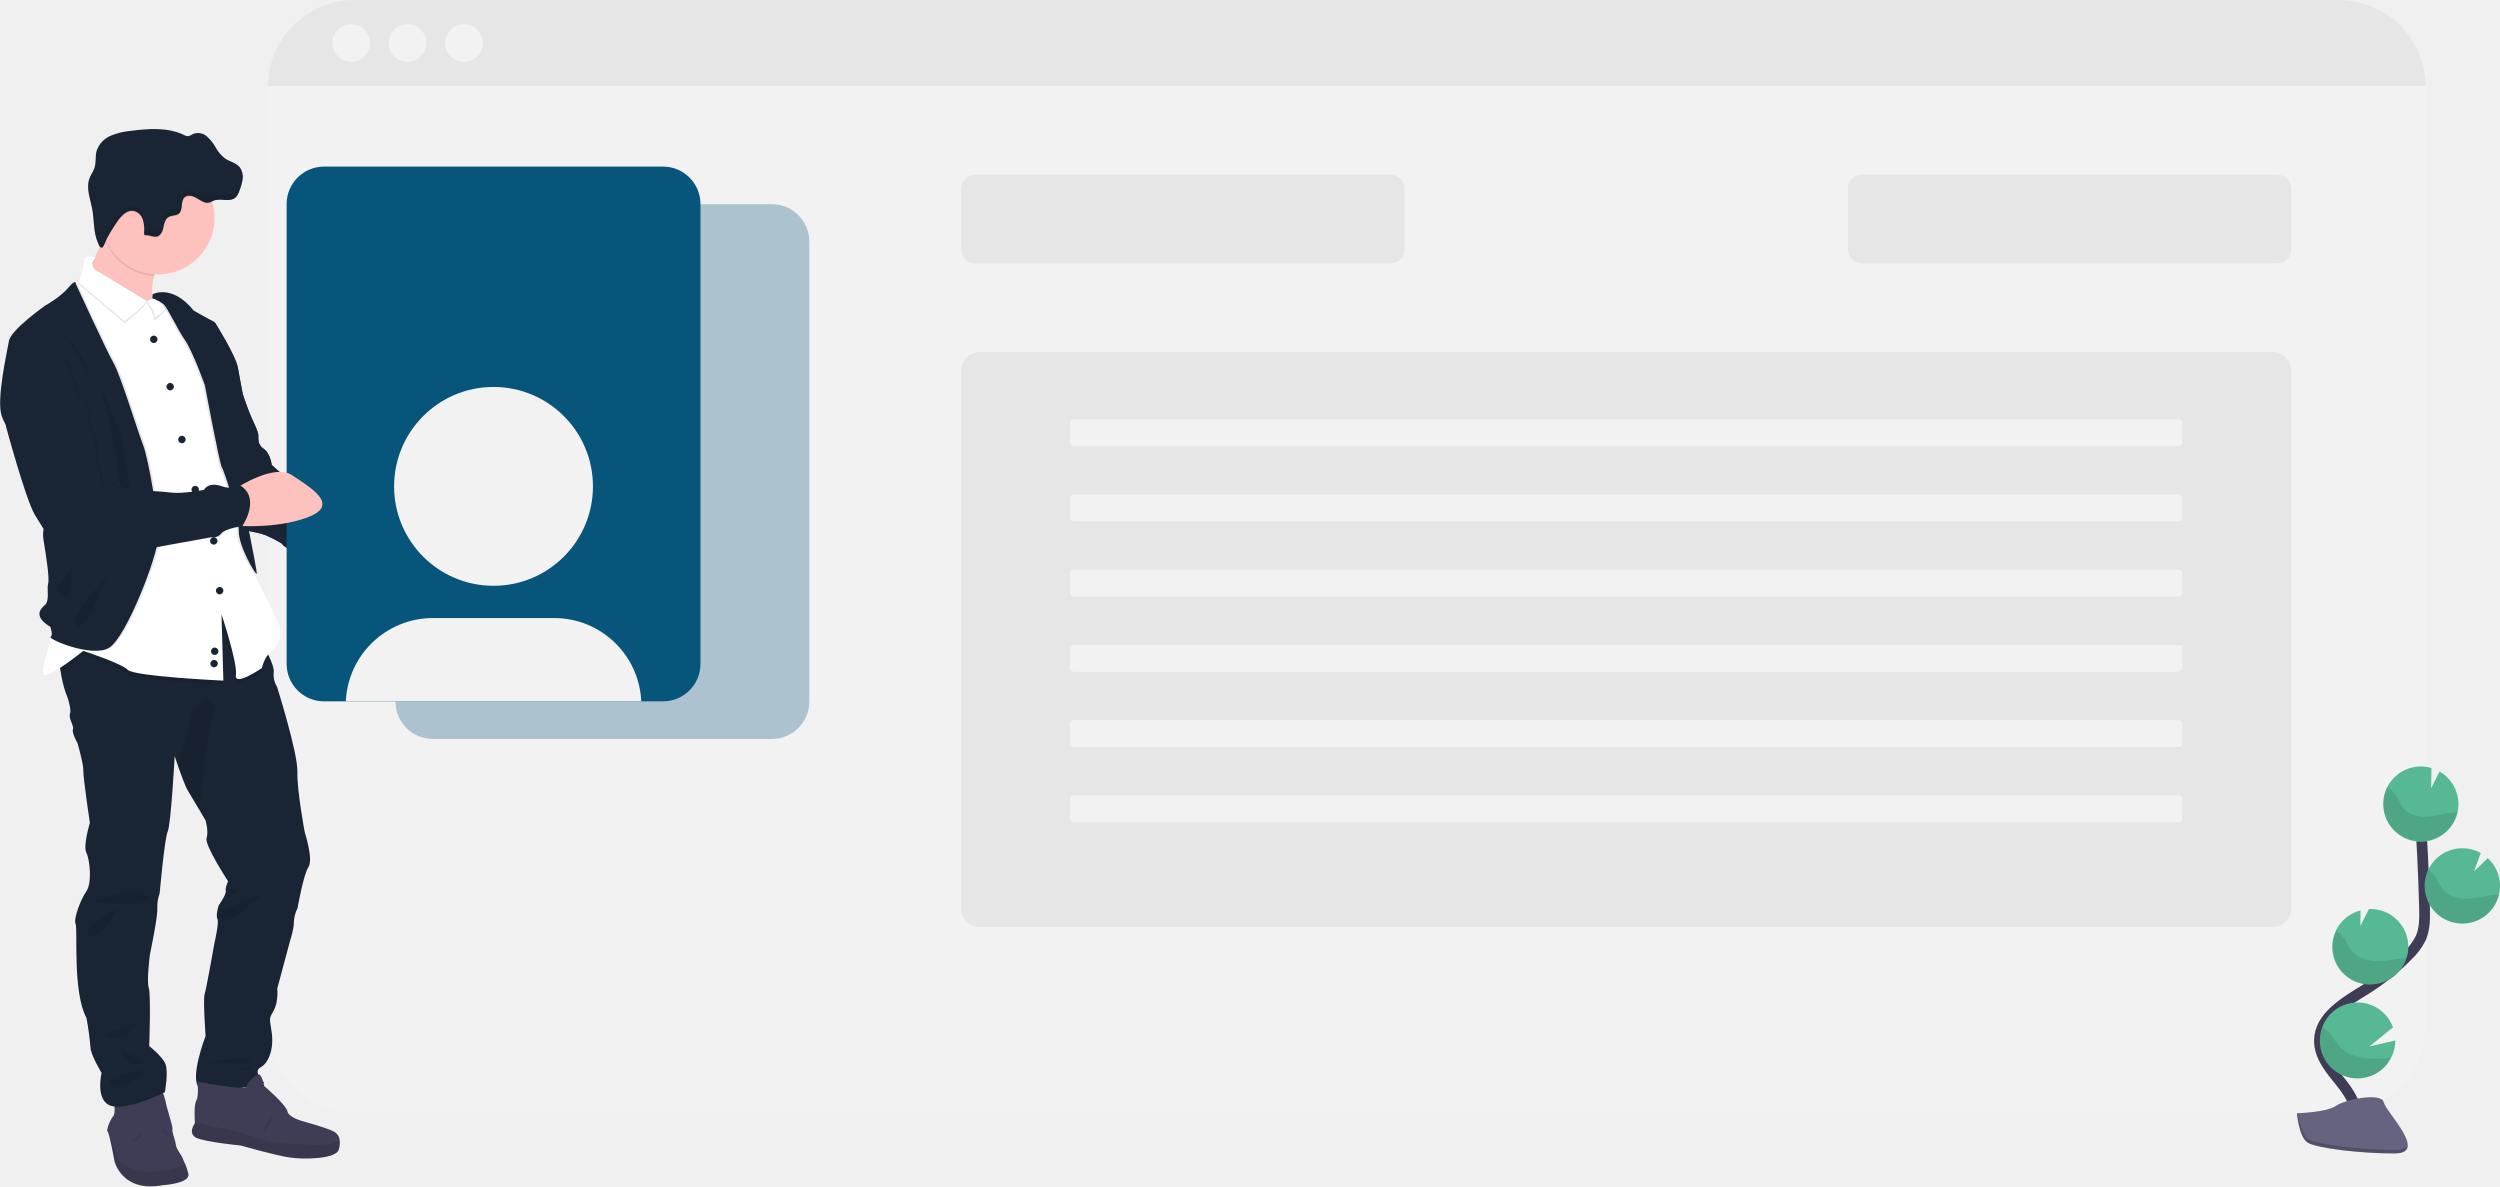
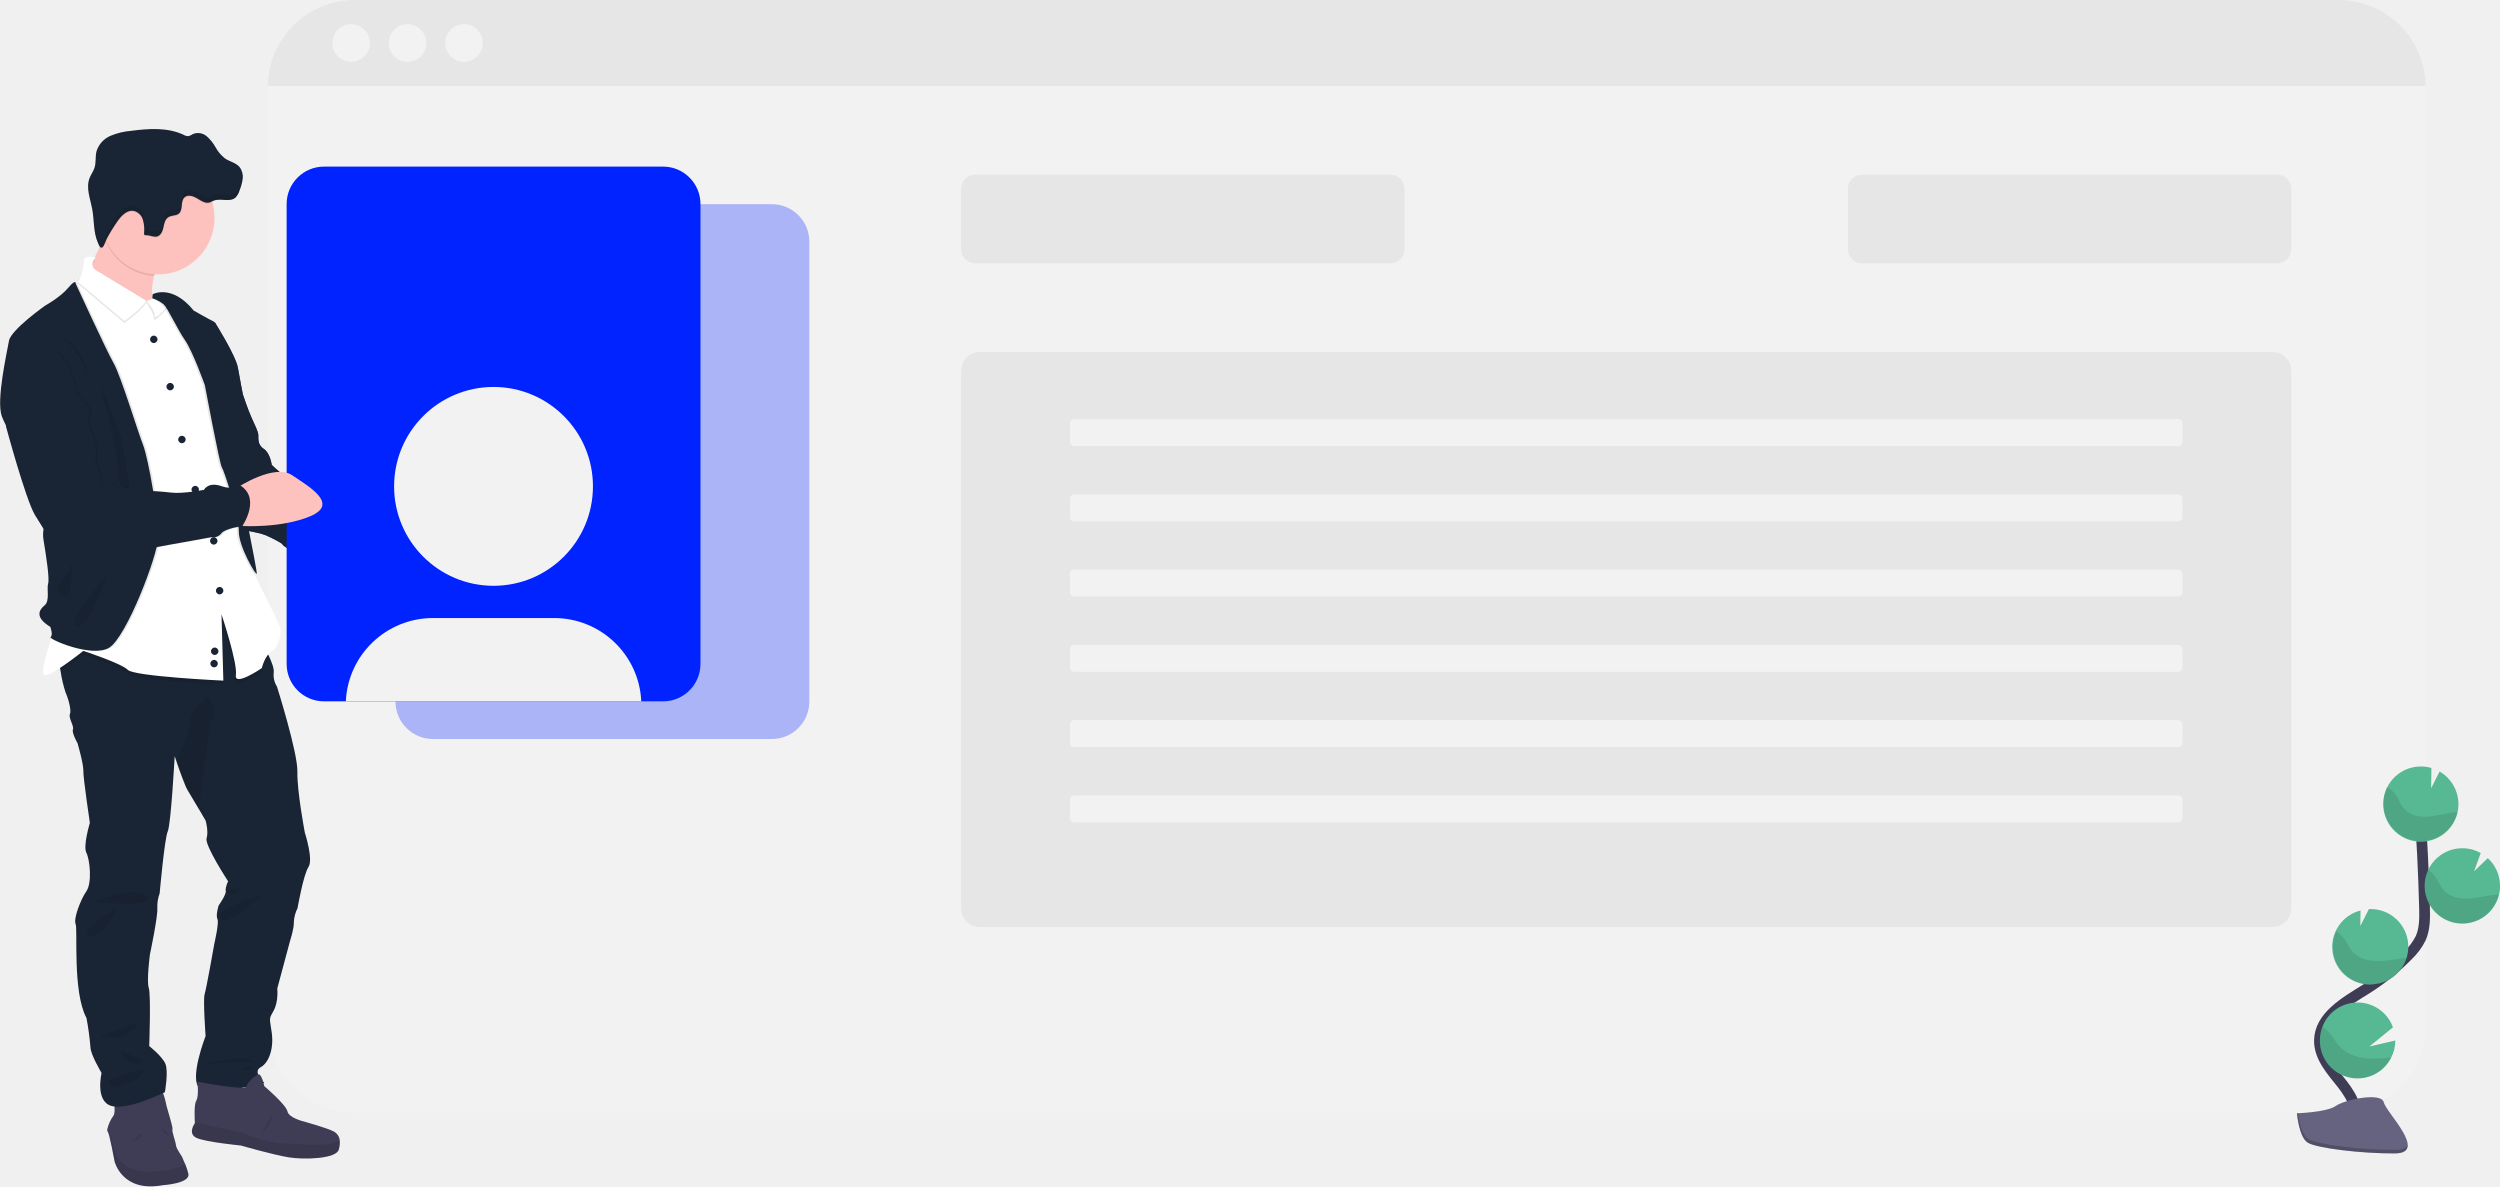
<svg xmlns="http://www.w3.org/2000/svg" id="a504aa27-390a-4e86-8282-4a39073a277e" data-name="Layer 1" width="930.35" height="441.49" viewBox="0 0 930.35 441.49">
  <path d="M1037.49,261.25V610.87a32.38,32.38,0,0,1-32.38,32.38H266.87a32.38,32.38,0,0,1-32.38-32.38V261.25a32.4,32.4,0,0,1,32.38-32h738.24A32.4,32.4,0,0,1,1037.49,261.25Z" transform="translate(-134.82 -229.25)" fill="#f2f2f2" />
-   <path d="M422.07,305.25H295.91A13.92,13.92,0,0,0,282,319.17V490.34a13.92,13.92,0,0,0,13.92,13.91H422.07A13.92,13.92,0,0,0,436,490.34V319.17A13.92,13.92,0,0,0,422.07,305.25Z" transform="translate(-134.82 -229.25)" fill="#07557b" opacity="0.3" />
+   <path d="M422.07,305.25H295.91A13.92,13.92,0,0,0,282,319.17V490.34a13.92,13.92,0,0,0,13.92,13.91H422.07A13.92,13.92,0,0,0,436,490.34V319.17A13.92,13.92,0,0,0,422.07,305.25Z" transform="translate(-134.82 -229.25)" fill="#0023ff" opacity="0.3" />
  <path d="M1037.49,261.25h-803a32.4,32.4,0,0,1,32.38-32h738.24A32.4,32.4,0,0,1,1037.49,261.25Z" transform="translate(-134.82 -229.25)" fill="#e6e6e6" />
  <circle cx="130.67" cy="16" r="7" fill="#f2f2f2" />
  <circle cx="151.67" cy="16" r="7" fill="#f2f2f2" />
  <circle cx="172.67" cy="16" r="7" fill="#f2f2f2" />
  <rect x="357.67" y="65" width="165" height="33" rx="5.24" fill="#e6e6e6" />
  <rect x="687.67" y="65" width="165" height="33" rx="5.24" fill="#e6e6e6" />
  <rect x="357.67" y="131" width="495" height="214" rx="7.01" fill="#e6e6e6" />
  <rect x="398.17" y="156" width="414" height="10" rx="1.52" fill="#f2f2f2" />
  <rect x="398.17" y="184" width="414" height="10" rx="1.52" fill="#f2f2f2" />
  <rect x="398.17" y="212" width="414" height="10" rx="1.52" fill="#f2f2f2" />
  <rect x="398.17" y="240" width="414" height="10" rx="1.52" fill="#f2f2f2" />
  <rect x="398.17" y="268" width="414" height="10" rx="1.52" fill="#f2f2f2" />
  <rect x="398.17" y="296" width="414" height="10" rx="1.52" fill="#f2f2f2" />
  <path d="M291.8,433.65c-5.11,1.94-17,2.16-22.31,2.15-1.6,0-2.6,0-2.6,0l-3.39-6.9,3.39-5.76s3.11-.85,7.24-1.6c6.1-1.1,14.44-2,18.42.51C299.22,426.17,298.47,431.12,291.8,433.65Z" transform="translate(-134.82 -229.25)" fill="#fec2be" />
  <path d="M269.49,435.8c-1.6,0-2.6,0-2.6,0l-3.39-6.9,3.39-5.76s3.11-.85,7.24-1.6C270.78,424,262.72,429.34,269.49,435.8Z" transform="translate(-134.82 -229.25)" opacity="0.1" />
  <path d="M213.34,351.05l1.5-1.73s7.7,12.2,8.51,16.8,1.84,9.89,1.84,9.89,2,6,3.22,8.63,2.42,5.18,2.53,6.33-.46,3.68,2,5.29,3,6,3,6,8.74,8.52,13.34,8.75,17.84,2.53,17.38,4.83,5.52,3.68,7.93,4.25-15.53,7.48-5.06,16.34c0,0-6.67,1.38-7.36,3s-7.71-.92-7.71-.92-1.49-3.56-6.67-3.79-7.82-2.54-7.82-2.88-5.18-3.22-8.06-4-6.67-1.15-6.79-1.95-17.25-74.78-17.25-74.78Z" transform="translate(-134.82 -229.25)" fill="#4c4981" />
  <path d="M213.34,351.05l1.5-1.73s7.7,12.2,8.51,16.8,1.84,9.89,1.84,9.89,2,6,3.22,8.63,2.42,5.18,2.53,6.33-.46,3.68,2,5.29,3,6,3,6,8.74,8.52,13.34,8.75,17.84,2.53,17.38,4.83,5.52,3.68,7.93,4.25-15.53,7.48-5.06,16.34c0,0-6.67,1.38-7.36,3s-7.71-.92-7.71-.92-1.49-3.56-6.67-3.79-7.82-2.54-7.82-2.88-5.18-3.22-8.06-4-6.67-1.15-6.79-1.95-17.25-74.78-17.25-74.78Z" transform="translate(-134.82 -229.25)" fill="#192534" />
  <path d="M195.42,670.3c-15.18,2.85-17.95-8.8-17.95-8.8s-1.89-10.36-2.58-11.13a1.24,1.24,0,0,1-.12-1h0A13.45,13.45,0,0,1,177,644.5c.95-1.12.17-5.78.17-5.78l17.6-4.49a27.18,27.18,0,0,1,1.73,5.18c.17,1.64,2.76,9.06,2.5,10.09s1.12,4.23,1.29,5.87,2.33,4.06,2.51,4.92a20.37,20.37,0,0,0,1,2.27,23.33,23.33,0,0,1,1.12,3.51C205.69,669.69,195.42,670.3,195.42,670.3Z" transform="translate(-134.82 -229.25)" fill="#3f3d56" />
  <path d="M195.42,670.3c-15.18,2.85-17.95-8.8-17.95-8.8s-1.89-10.36-2.58-11.13a1.24,1.24,0,0,1-.12-1l3.65,10.48s3,6.3,14.24,5.35c6.38-.54,9.53-1.72,11.05-2.65a23.33,23.33,0,0,1,1.12,3.51C205.69,669.69,195.42,670.3,195.42,670.3Z" transform="translate(-134.82 -229.25)" opacity="0.1" />
  <path d="M183.6,653.9s3.8.09,4.06-3Z" transform="translate(-134.82 -229.25)" opacity="0.1" />
  <path d="M249.61,551.92c-1.9,2.84-4.06,15.27-4.06,15.27a13,13,0,0,0-1.38,5.26c.09,2.42-1.38,6.82-1.38,6.82L238,597.13s.52,4.75-1.29,8.11-1.64,2.33-.78,8.2-1,11.3-4.14,13,1.38,5.78,1.38,5.78-19.85,5.35-24,2.07,2.16-19.5,2.16-19.5-1-13.64-.35-15.62,3.63-18.9,3.63-18.9,1.81-7.68,1.12-9,.43-5,.43-5,2.93-4.15,2.67-5.44.87-3.62.87-3.62-8.8-13.46-8-16-.34-6.55-.34-6.55-1.11-1.91-2.45-4.19c-1.64-2.8-3.62-6.16-4.28-7.2-.85-1.34-2.89-7-4-10.26-.48-1.39-.8-2.34-.8-2.34s-1.39,25.37-2.59,28-3,23-3,23a14.41,14.41,0,0,0-.87,5.7c.18,3.19-2.76,17.08-2.76,17.08s-1.29,9.84-.43,12.43.17,21.65.17,21.65,4.75,3.71,6,6.56-.17,10.61-.17,10.61-13.81,6.91-19.94,5.1-3.62-12.26-3.62-12.26-4.14-6.9-4.14-9.57a108.36,108.36,0,0,0-1.47-10.88c-5.26-9.66-3.19-33.13-4.05-35s1.81-9,4-12.16,1.3-11.82,0-14.33,1.3-11.13,1.3-11.13-2.5-16.74-2.42-19.33-2.15-10.26-2.15-10.26-2.25-4-1.73-5.18-1.73-4.31-1.12-5.69-.52-5.61-1.64-8.12a48.29,48.29,0,0,1-1.84-7.94c-.53-3-.92-5.6-.92-5.6l14.24-11.48L206,452.6l13.38-4.31,13,20.53s1.34,2.15,2.53,4.63c1,2.13,1.94,4.51,1.78,6a8.29,8.29,0,0,0,1.21,5.35s7.77,24.59,7.59,31.66,2.76,22.61,2.76,22.61S251.51,549.07,249.61,551.92Z" transform="translate(-134.82 -229.25)" fill="#192534" />
  <path d="M197.05,351.91c-.55-.23-38.09-15.73-32.92-18.81,3.07-1.83,6.85-9.58,9.43-15.65,1.81-4.23,3-7.65,3-7.65s30.13-5.35,19.35,13.12a34,34,0,0,0-3.8,9.09C189.06,344.59,196.79,351.68,197.05,351.91Z" transform="translate(-134.82 -229.25)" fill="#fec2be" />
  <path d="M195.94,322.92a34,34,0,0,0-3.8,9.09,21,21,0,0,1-17.79-12.5,20.38,20.38,0,0,1-.79-2.06c1.81-4.23,3-7.65,3-7.65S206.72,304.45,195.94,322.92Z" transform="translate(-134.82 -229.25)" opacity="0.1" />
  <path d="M214.66,310.32a21.05,21.05,0,0,1-40.31,8.5,20.81,20.81,0,0,1-1.79-8.5,21.05,21.05,0,0,1,41.28-5.83A20.79,20.79,0,0,1,214.66,310.32Z" transform="translate(-134.82 -229.25)" fill="#fec2be" />
  <path d="M235,473.45c-2.2,2-3.05,5.82-3.05,5.82s-10.35,7.07-9.66,2.58-5.35-22.6-5.35-22.6l.69,24.67s-33.14-1.55-35.55-4-16.57-7.08-16.57-7.08-4.33,3.48-8.31,6.12c-.53-3-.92-5.6-.92-5.6l14.24-11.48L206,452.6l13.38-4.31,13,20.53S233.78,471,235,473.45Z" transform="translate(-134.82 -229.25)" opacity="0.1" />
  <path d="M236.06,471.5c-2.76,1.73-3.8,6.38-3.8,6.38s-10.35,7.08-9.66,2.59-5.35-22.6-5.35-22.6l.69,24.67s-33.13-1.55-35.55-4-16.56-7.07-16.56-7.07-12.26,9.84-14.5,9,4-17.6,4-17.6l6.38-98s-1.72-29.16.87-30.2a3.59,3.59,0,0,0,1.08-.68c1.71-1.53,2.22-4.64,2.37-7.26.17-3.1,4.31-1.55,4.31-1.55l-2.41,3.11,21.38,13,.19.11a24.43,24.43,0,0,1,2.57-1.16c1.89-.73,4.41-1.42,6.06-.74a5.88,5.88,0,0,1,2.26,2,25.56,25.56,0,0,1,2.91,5.9L211,360.54s4,17.43,4,18.12,1.21,16.56,2.59,18.29,2.76,10.35,2.24,12.94.86,12.26.86,12.26c5.7,4.65,8.63,20.53,8.63,20.53s9,17.78,9.66,19.85S238.82,469.77,236.06,471.5Z" transform="translate(-134.82 -229.25)" fill="#fff" />
  <path d="M189.28,342c-2.1,3.11-8.15,7.48-8.15,7.48l-17.5-14.78c1.71-1.53,2.22-4.64,2.37-7.25.17-3.11,4.31-1.56,4.31-1.56l-.5.65a2.78,2.78,0,0,0,.75,4.08Z" transform="translate(-134.82 -229.25)" opacity="0.1" />
  <path d="M189.28,341.27c-2.1,3.11-8.15,7.47-8.15,7.47L163.63,334c1.71-1.53,2.22-4.64,2.37-7.26.17-3.1,4.31-1.55,4.31-1.55l-.5.65a2.78,2.78,0,0,0,.75,4.08Z" transform="translate(-134.82 -229.25)" fill="#fff" />
  <path d="M197.37,343.6c-2.26,2.7-5.46,5.76-5.31,4.23s-1.91-4.93-3.23-6.45a9.52,9.52,0,0,1,6.27.18A5.68,5.68,0,0,1,197.37,343.6Z" transform="translate(-134.82 -229.25)" opacity="0.1" />
  <path d="M197.71,342.56c-2.26,2.7-5.46,5.77-5.31,4.23s-1.7-4-3-5.54c1.89-.73,4.41-1.41,6.06-.73A5.81,5.81,0,0,1,197.71,342.56Z" transform="translate(-134.82 -229.25)" fill="#fff" />
  <circle cx="57.23" cy="126.28" r="1.38" fill="#192534" />
  <circle cx="67.7" cy="163.56" r="1.38" fill="#192534" />
  <circle cx="79.55" cy="201.29" r="1.38" fill="#192534" />
  <circle cx="79.9" cy="242.36" r="1.38" fill="#192534" />
  <circle cx="63.33" cy="143.88" r="1.38" fill="#192534" />
  <circle cx="72.65" cy="182.19" r="1.38" fill="#192534" />
  <circle cx="81.74" cy="219.81" r="1.38" fill="#192534" />
  <circle cx="79.67" cy="246.96" r="1.38" fill="#192534" />
  <path d="M163.64,334.83s.23-2.08-2.76,1.49-8.63,6.67-8.63,6.67-12.77,9-13.46,13.12-4.83,22.09-2.65,28.07S155,418.81,155,418.81s-4.37,5.18-3.33,11.27,2.3,14.5,1.72,16.34.69,6.44-1.26,8.05-4,4.37,2.07,8.06c0,0,1.15,3.1.11,3.79s15.3,7.83,21.74,4,18.07-34.17,18.3-41-3.57-29.22-5.64-34.51-8.28-25.89-10.93-30.49S163.64,334.83,163.64,334.83Z" transform="translate(-134.82 -229.25)" opacity="0.1" />
  <path d="M163,334.83s.23-2.08-2.76,1.49-8.63,6.67-8.63,6.67-12.77,9-13.46,13.12-4.83,22.09-2.65,28.07,18.87,34.63,18.87,34.63S150,424,151,430.08s2.31,14.5,1.73,16.34.69,6.44-1.26,8.05-4,4.37,2.07,8.06c0,0,1.15,3.1.11,3.79s15.3,7.83,21.74,4,18.07-34.17,18.3-41-3.57-29.22-5.64-34.51S179.75,369,177.1,364.39,163,334.83,163,334.83Z" transform="translate(-134.82 -229.25)" fill="#192534" />
  <path d="M158.35,354.38s9.89,10.93,9.55,18.18C167.9,372.56,168,360.83,158.35,354.38Z" transform="translate(-134.82 -229.25)" opacity="0.1" />
  <path d="M172,372.33c0,.35,6.67,25.2,6.33,28.3s1.95,12.31,1.95,12.31l3.11-.8s-2.42-12.77-2.88-17.49S172,372.33,172,372.33Z" transform="translate(-134.82 -229.25)" opacity="0.1" />
  <path d="M174.68,443.2c-.23.34-15.76,17.95-11.39,19.21S174.68,443.2,174.68,443.2Z" transform="translate(-134.82 -229.25)" opacity="0.1" />
  <path d="M161.91,438.71c-.34.23-6.21,12.66-6.9,9.32s5.06,9.09,6-.11Z" transform="translate(-134.82 -229.25)" opacity="0.1" />
  <path d="M191.74,338.74s6.41-3.91,14.47,6.09c0,0,5.86,3.34,7.59,4.15s3.68,22.2,3.68,22.2,3.8,9.2,2.76,14.5,3,23.46,3,23.46,6.68,32.68,6.45,33.6S222.89,432.5,223,427s-5.52-22.78-6.32-23.82-6.33-30.6-6.33-30.6S205.86,360,203,355.88s-6.45-12-7.94-13.35a15.2,15.2,0,0,0-3.57-2.3Z" transform="translate(-134.82 -229.25)" opacity="0.1" />
  <path d="M191.65,338.74s7.19-3.91,15.25,6.09c0,0,5.86,3.34,7.59,4.15s3.68,22.2,3.68,22.2,3.8,9.2,2.76,14.5,3,23.46,3,23.46,6.68,32.68,6.45,33.6-6.79-10.24-6.68-15.76-5.52-22.78-6.32-23.82-6.33-30.6-6.33-30.6-4.49-12.54-7.36-16.68-6.45-12-7.94-13.35a14.23,14.23,0,0,0-4.26-2.3Z" transform="translate(-134.82 -229.25)" fill="#192534" />
  <path d="M213.71,497.21c-2,4.38-3.71,26.37-4.86,33.35-1.64-2.8-3.62-6.16-4.28-7.2-.85-1.34-2.89-7-4-10.26,1.3-3.16,4.89-12.22,4.89-15.54,0-4.06,6.56-9.15,6.56-9.15A7.61,7.61,0,0,1,213.71,497.21Z" transform="translate(-134.82 -229.25)" opacity="0.1" />
  <path d="M169.71,564.77s15.18-6.47,19.67-1.9S169.71,564.77,169.71,564.77Z" transform="translate(-134.82 -229.25)" opacity="0.1" />
  <path d="M178.25,567.36s-15.36,8.63-10.09,10.1S178.25,567.36,178.25,567.36Z" transform="translate(-134.82 -229.25)" opacity="0.1" />
  <path d="M224.15,559.85s-6.55.44-4.05,1.73S224.15,559.85,224.15,559.85Z" transform="translate(-134.82 -229.25)" opacity="0.1" />
  <path d="M232.35,561.84c-.09.43-19.07,6.56-15.36,9.32S232.35,561.84,232.35,561.84Z" transform="translate(-134.82 -229.25)" opacity="0.1" />
  <path d="M172,614.65c2.85-.44,18.73-7.77,12.51-2.51A12.37,12.37,0,0,1,172,614.65Z" transform="translate(-134.82 -229.25)" opacity="0.1" />
  <path d="M179.8,620.43s1.38,5.35,6.65,4.66S179.8,620.43,179.8,620.43Z" transform="translate(-134.82 -229.25)" opacity="0.1" />
  <path d="M175.4,631.3c.95-.26,12.26-5.44,12.51-3s-10.78,6.64-11.64,5.35A4.62,4.62,0,0,1,175.4,631.3Z" transform="translate(-134.82 -229.25)" opacity="0.1" />
  <path d="M212,625.09c1.38-.09,14.32-4.23,16.91-.52Z" transform="translate(-134.82 -229.25)" opacity="0.1" />
  <path d="M223.72,627.5s2.25-2,4.49-1S223.72,627.5,223.72,627.5Z" transform="translate(-134.82 -229.25)" opacity="0.1" />
  <path d="M195.08,648.9a3.86,3.86,0,0,0,2.93,3Z" transform="translate(-134.82 -229.25)" opacity="0.1" />
  <path d="M260.91,657c-.86,3.54-12.94,3.88-18.72,2.93s-17.78-4.4-17.78-4.4-12.59-1.2-16.3-2.76-.78-5.52-.78-5.52l0-.37c-.09-1.44-.34-6.68.55-8.09,1-1.63.43-7,.43-7s17.86,3.45,18.2,1.81,3.11-4,4.4-4.49,2.25,4.32,2.25,4.32,8.11,6.9,8.63,9.4,6.21,3.8,6.21,3.8,8.63,2.41,10.87,3.62a4.19,4.19,0,0,1,2.38,3.35A9.32,9.32,0,0,1,260.91,657Z" transform="translate(-134.82 -229.25)" fill="#3f3d56" />
  <path d="M260.91,657c-.86,3.54-12.94,3.88-18.72,2.93s-17.78-4.4-17.78-4.4-12.59-1.2-16.3-2.76-.78-5.52-.78-5.52l0-.37,18.06,4s8.89,3.8,14.58,3.8c5,0,16.11,2,21.28-1A9.32,9.32,0,0,1,260.91,657Z" transform="translate(-134.82 -229.25)" opacity="0.1" />
  <path d="M236.49,643.38s-.86,5.69-4.31,7.59Z" transform="translate(-134.82 -229.25)" opacity="0.1" />
  <path d="M213.84,304.49a6.11,6.11,0,0,1-1,.43c-1.62.43-3.2-.66-4.64-1.53s-3.42-1.52-4.67-.39c-1.62,1.47-.44,4.63-2.11,6.05-1.06.9-2.74.59-3.92,1.33s-1.53,2.36-1.83,3.76-.89,3-2.26,3.41-2.65-.49-4-.44c-.28,0-.6.05-.79-.16a.83.83,0,0,1-.14-.62,13.26,13.26,0,0,0-.43-5,4.8,4.8,0,0,0-3.51-3.29c-2.42-.37-4.46,1.75-5.89,3.75a61.53,61.53,0,0,0-4.08,6.57,4.15,4.15,0,0,0-.2.45,20.81,20.81,0,0,1-1.79-8.5,21.05,21.05,0,0,1,41.28-5.83Z" transform="translate(-134.82 -229.25)" opacity="0.1" />
  <path d="M178.63,311.45c1.43-2,3.46-4.11,5.89-3.74A4.74,4.74,0,0,1,188,311a13.08,13.08,0,0,1,.44,5,.85.85,0,0,0,.14.63c.19.2.51.17.79.16,1.35,0,2.7.83,4,.44s2-2,2.27-3.41.61-3,1.83-3.76,2.85-.43,3.92-1.34c1.66-1.42.49-4.57,2.11-6.05,1.25-1.12,3.24-.48,4.67.39s3,2,4.64,1.53a15.42,15.42,0,0,0,1.57-.67c2.56-1,5.88.68,8-1.07a6.07,6.07,0,0,0,1.59-2.76,17.35,17.35,0,0,0,1.17-4.4,5.91,5.91,0,0,0-1.17-4.28c-1.37-1.62-3.68-2-5.43-3.21a13.32,13.32,0,0,1-3.47-4.09,15.28,15.28,0,0,0-3.37-4.19,4.94,4.94,0,0,0-5.07-.79,5.47,5.47,0,0,1-1.66.78,3.39,3.39,0,0,1-1.83-.5c-6-2.82-12.95-2.32-19.51-1.48a25.54,25.54,0,0,0-7.69,1.86,9.23,9.23,0,0,0-5.18,5.68c-.54,2-.13,4.23-.77,6.22-.44,1.36-1.34,2.52-1.85,3.85-1.39,3.64.28,7.64,1,11.47.77,4.19.38,8.72,2.16,12.68.35.78.74,2.14,1.62,1.63.65-.38,1.28-2.59,1.65-3.28A62.55,62.55,0,0,1,178.63,311.45Z" transform="translate(-134.82 -229.25)" fill="#192534" />
  <path d="M140.75,378.89l-3.11,8.86s7.36,27.38,10.81,33.13S157,434,157,434a31.57,31.57,0,0,0,18.4,2.31c9.9-2,38.77-7.14,38.77-7.14a3.85,3.85,0,0,0,3.69-1.38c1.26-1.84,7.82-2.76,7.82-2.76s7.59-11-1.73-15.64c0,0-1.15,2.53-6.09.8s-6.45,1.38-6.45,1.38-8,1.61-12.54,1-15.64-.81-16.79-1.73A1.47,1.47,0,0,0,180,411a12.68,12.68,0,0,1-3.69-2.08c-.92-1-2.18,1.16-2.18,1.16s-1.61-.93-1.15-2.08-1.5-5.52-1.5-5.52a11.12,11.12,0,0,1-.34-5.17c.57-2.31-2.88-10.59-2.88-10.59a14.71,14.71,0,0,1,.46-4.14c.58-2.07-4.37-6.21-4.37-6.21s-4.83-23.47-15.07-15.76S140.75,378.89,140.75,378.89Z" transform="translate(-134.82 -229.25)" opacity="0.1" />
  <path d="M214.84,415.93c-.12.81-2.65,4-1.73,4.6s2.42.23,1,2.08-1.26,4.6-.34,4.25,2.42-4.48,2.42-6.1A18.09,18.09,0,0,0,214.84,415.93Z" transform="translate(-134.82 -229.25)" opacity="0.1" />
  <g opacity="0.1">
    <path d="M188,309a4.78,4.78,0,0,0-3.5-3.28c-2.43-.37-4.46,1.75-5.89,3.75a61.53,61.53,0,0,0-4.08,6.57c-.37.69-1,2.89-1.65,3.27-.88.52-1.27-.85-1.62-1.63-1.78-3.95-1.39-8.49-2.16-12.68a71.57,71.57,0,0,1-1.48-7.39c-.27,3,.91,6.17,1.48,9.23.77,4.19.38,8.73,2.16,12.69.35.77.74,2.14,1.62,1.62.65-.38,1.28-2.58,1.65-3.27a61.53,61.53,0,0,1,4.08-6.57c1.43-2,3.46-4.12,5.89-3.75a4.78,4.78,0,0,1,3.5,3.28,9.17,9.17,0,0,1,.47,2.59A12,12,0,0,0,188,309Z" transform="translate(-134.82 -229.25)" />
    <path d="M224,298.11a6.07,6.07,0,0,1-1.59,2.76c-2.1,1.76-5.42.1-8,1.08a15.34,15.34,0,0,1-1.57.66c-1.62.44-3.2-.65-4.64-1.52s-3.42-1.52-4.67-.39c-1.62,1.47-.44,4.62-2.11,6.05-1.07.9-2.74.59-3.92,1.33s-1.53,2.36-1.83,3.76-.89,3-2.27,3.41-2.64-.49-4-.44c-.28,0-.6.05-.79-.16a.59.59,0,0,1-.1-.17c0,.46,0,.93,0,1.39a.83.83,0,0,0,.14.62c.19.21.51.17.79.16,1.35,0,2.7.83,4,.44s2-2,2.27-3.4.61-3,1.83-3.77,2.85-.43,3.92-1.33c1.67-1.42.49-4.58,2.11-6,1.25-1.13,3.24-.48,4.67.39s3,2,4.64,1.53c.55-.15,1-.47,1.57-.67,2.56-1,5.88.68,8-1.08A6.07,6.07,0,0,0,224,300a17.39,17.39,0,0,0,1.17-4.39,7.21,7.21,0,0,0,0-1.54A17.89,17.89,0,0,1,224,298.11Z" transform="translate(-134.82 -229.25)" />
  </g>
-   <rect x="106.67" y="62" width="154" height="199" rx="13.92" fill="#07557b" />
+   <rect x="106.67" y="62" width="154" height="199" rx="13.92" fill="#0023ff" />
  <circle cx="183.66" cy="181" r="37" fill="#f2f2f2" />
  <path d="M373.46,490.25H263.52a32.45,32.45,0,0,1,32.41-31h45.12A32.45,32.45,0,0,1,373.46,490.25Z" transform="translate(-134.82 -229.25)" fill="#f2f2f2" />
  <path d="M223.23,410.64s13.69-9,20.31-4.54,17.43,10.7,6.79,15.24S225,425,225,425Z" transform="translate(-134.82 -229.25)" fill="#fec2be" />
  <path d="M140.06,378.89,137,387.75s7.36,27.38,10.81,33.13S156.28,434,156.28,434a31.57,31.57,0,0,0,18.4,2.31c9.9-2,38.77-7.14,38.77-7.14a3.85,3.85,0,0,0,3.69-1.38C218.4,425.94,225,425,225,425s7.59-11-1.73-15.64c0,0-1.15,2.53-6.09.8s-6.45,1.38-6.45,1.38-8.05,1.61-12.54,1-15.64-.81-16.79-1.73a1.47,1.47,0,0,0-2.07.12,12.68,12.68,0,0,1-3.69-2.08c-.92-1-2.18,1.16-2.18,1.16s-1.61-.93-1.15-2.08-1.5-5.52-1.5-5.52a11.12,11.12,0,0,1-.34-5.17c.57-2.31-2.88-10.59-2.88-10.59a14.71,14.71,0,0,1,.46-4.14c.58-2.07-4.37-6.21-4.37-6.21s-4.83-23.47-15.07-15.76S140.06,378.89,140.06,378.89Z" transform="translate(-134.82 -229.25)" fill="#192534" />
  <path d="M1010.77,649.89c3-5.51-.4-12.27-4.28-17.18s-8.61-10-8.51-16.29c.14-9,9.7-14.31,17.33-19.08a85.2,85.2,0,0,0,15.56-12.51,23,23,0,0,0,4.78-6.41c1.58-3.51,1.53-7.52,1.43-11.37q-.49-19.26-1.9-38.49" transform="translate(-134.82 -229.25)" fill="none" stroke="#3f3d56" stroke-miterlimit="10" stroke-width="4" />
  <path d="M1049.69,527.86a14,14,0,0,0-7-11.5l-3.14,6.22.09-7.53a13.86,13.86,0,0,0-4.62-.55,14,14,0,1,0,14.68,13.36Z" transform="translate(-134.82 -229.25)" fill="#57b894" />
  <path d="M1024.66,622.85a14,14,0,0,1-26.5-5.75,13.87,13.87,0,0,1,.91-5.7,14,14,0,0,1,26.27.15l-8.77,7.14,9.64-2.24A13.81,13.81,0,0,1,1024.66,622.85Z" transform="translate(-134.82 -229.25)" fill="#57b894" />
  <path d="M1017.73,595.6a14,14,0,0,1-4.46-27.53l-.07,5.78,3.18-6.29h0a14,14,0,1,1,1.31,28Z" transform="translate(-134.82 -229.25)" fill="#57b894" />
  <path d="M1051.8,572.93a14,14,0,1,1-1.32-28,13.88,13.88,0,0,1,7.52,1.78l-2.48,6.79,5.11-4.9a14,14,0,0,1,4.53,9.69,13.4,13.4,0,0,1-.36,3.87A14,14,0,0,1,1051.8,572.93Z" transform="translate(-134.82 -229.25)" fill="#57b894" />
  <path d="M1047.8,531.6c-3.24.36-6.39,1.36-9.64,1.57s-6.82-.58-8.88-3.11c-1.11-1.36-1.66-3.08-2.59-4.57a10.06,10.06,0,0,0-3.54-3.32,14,14,0,1,0,26.24,9.31C1048.86,531.51,1048.33,531.54,1047.8,531.6Z" transform="translate(-134.82 -229.25)" opacity="0.1" />
  <path d="M1051.8,572.93a14,14,0,0,1-13.35-20,10.27,10.27,0,0,1,2.82,2.83c1,1.5,1.6,3.25,2.78,4.63,2.19,2.57,5.92,3.42,9.31,3.26s6.65-1.12,10-1.43c.47,0,.94-.07,1.41-.08A14,14,0,0,1,1051.8,572.93Z" transform="translate(-134.82 -229.25)" opacity="0.1" />
  <path d="M1017.73,595.6a14,14,0,0,1-13.47-19.76,11.24,11.24,0,0,1,3,2.86c1.09,1.53,1.77,3.31,3,4.73,2.36,2.63,6.34,3.56,9.93,3.48s6.82-.93,10.28-1.2A14,14,0,0,1,1017.73,595.6Z" transform="translate(-134.82 -229.25)" opacity="0.1" />
  <path d="M1024.66,622.85a14,14,0,0,1-26.5-5.75,13.87,13.87,0,0,1,.91-5.7,14.06,14.06,0,0,1,3.08,2.75c1.33,1.63,2.21,3.47,3.76,5,2.87,2.81,7.5,4,11.62,4.08A60.15,60.15,0,0,0,1024.66,622.85Z" transform="translate(-134.82 -229.25)" opacity="0.1" />
  <path d="M989.61,643.54s11.08-.34,14.41-2.71,17-5.22,17.87-1.41,16.65,19,4.14,19.06-29.06-1.94-32.39-4S989.61,643.54,989.61,643.54Z" transform="translate(-134.82 -229.25)" fill="#656380" />
  <path d="M1026.26,657.16c-12.51.1-29.06-1.95-32.4-4-2.53-1.55-3.54-7.09-3.88-9.65h-.37s.7,8.94,4,11,19.89,4.08,32.39,4c3.61,0,4.86-1.31,4.79-3.21C1030.32,656.42,1028.94,657.14,1026.26,657.16Z" transform="translate(-134.82 -229.25)" opacity="0.2" />
</svg>
